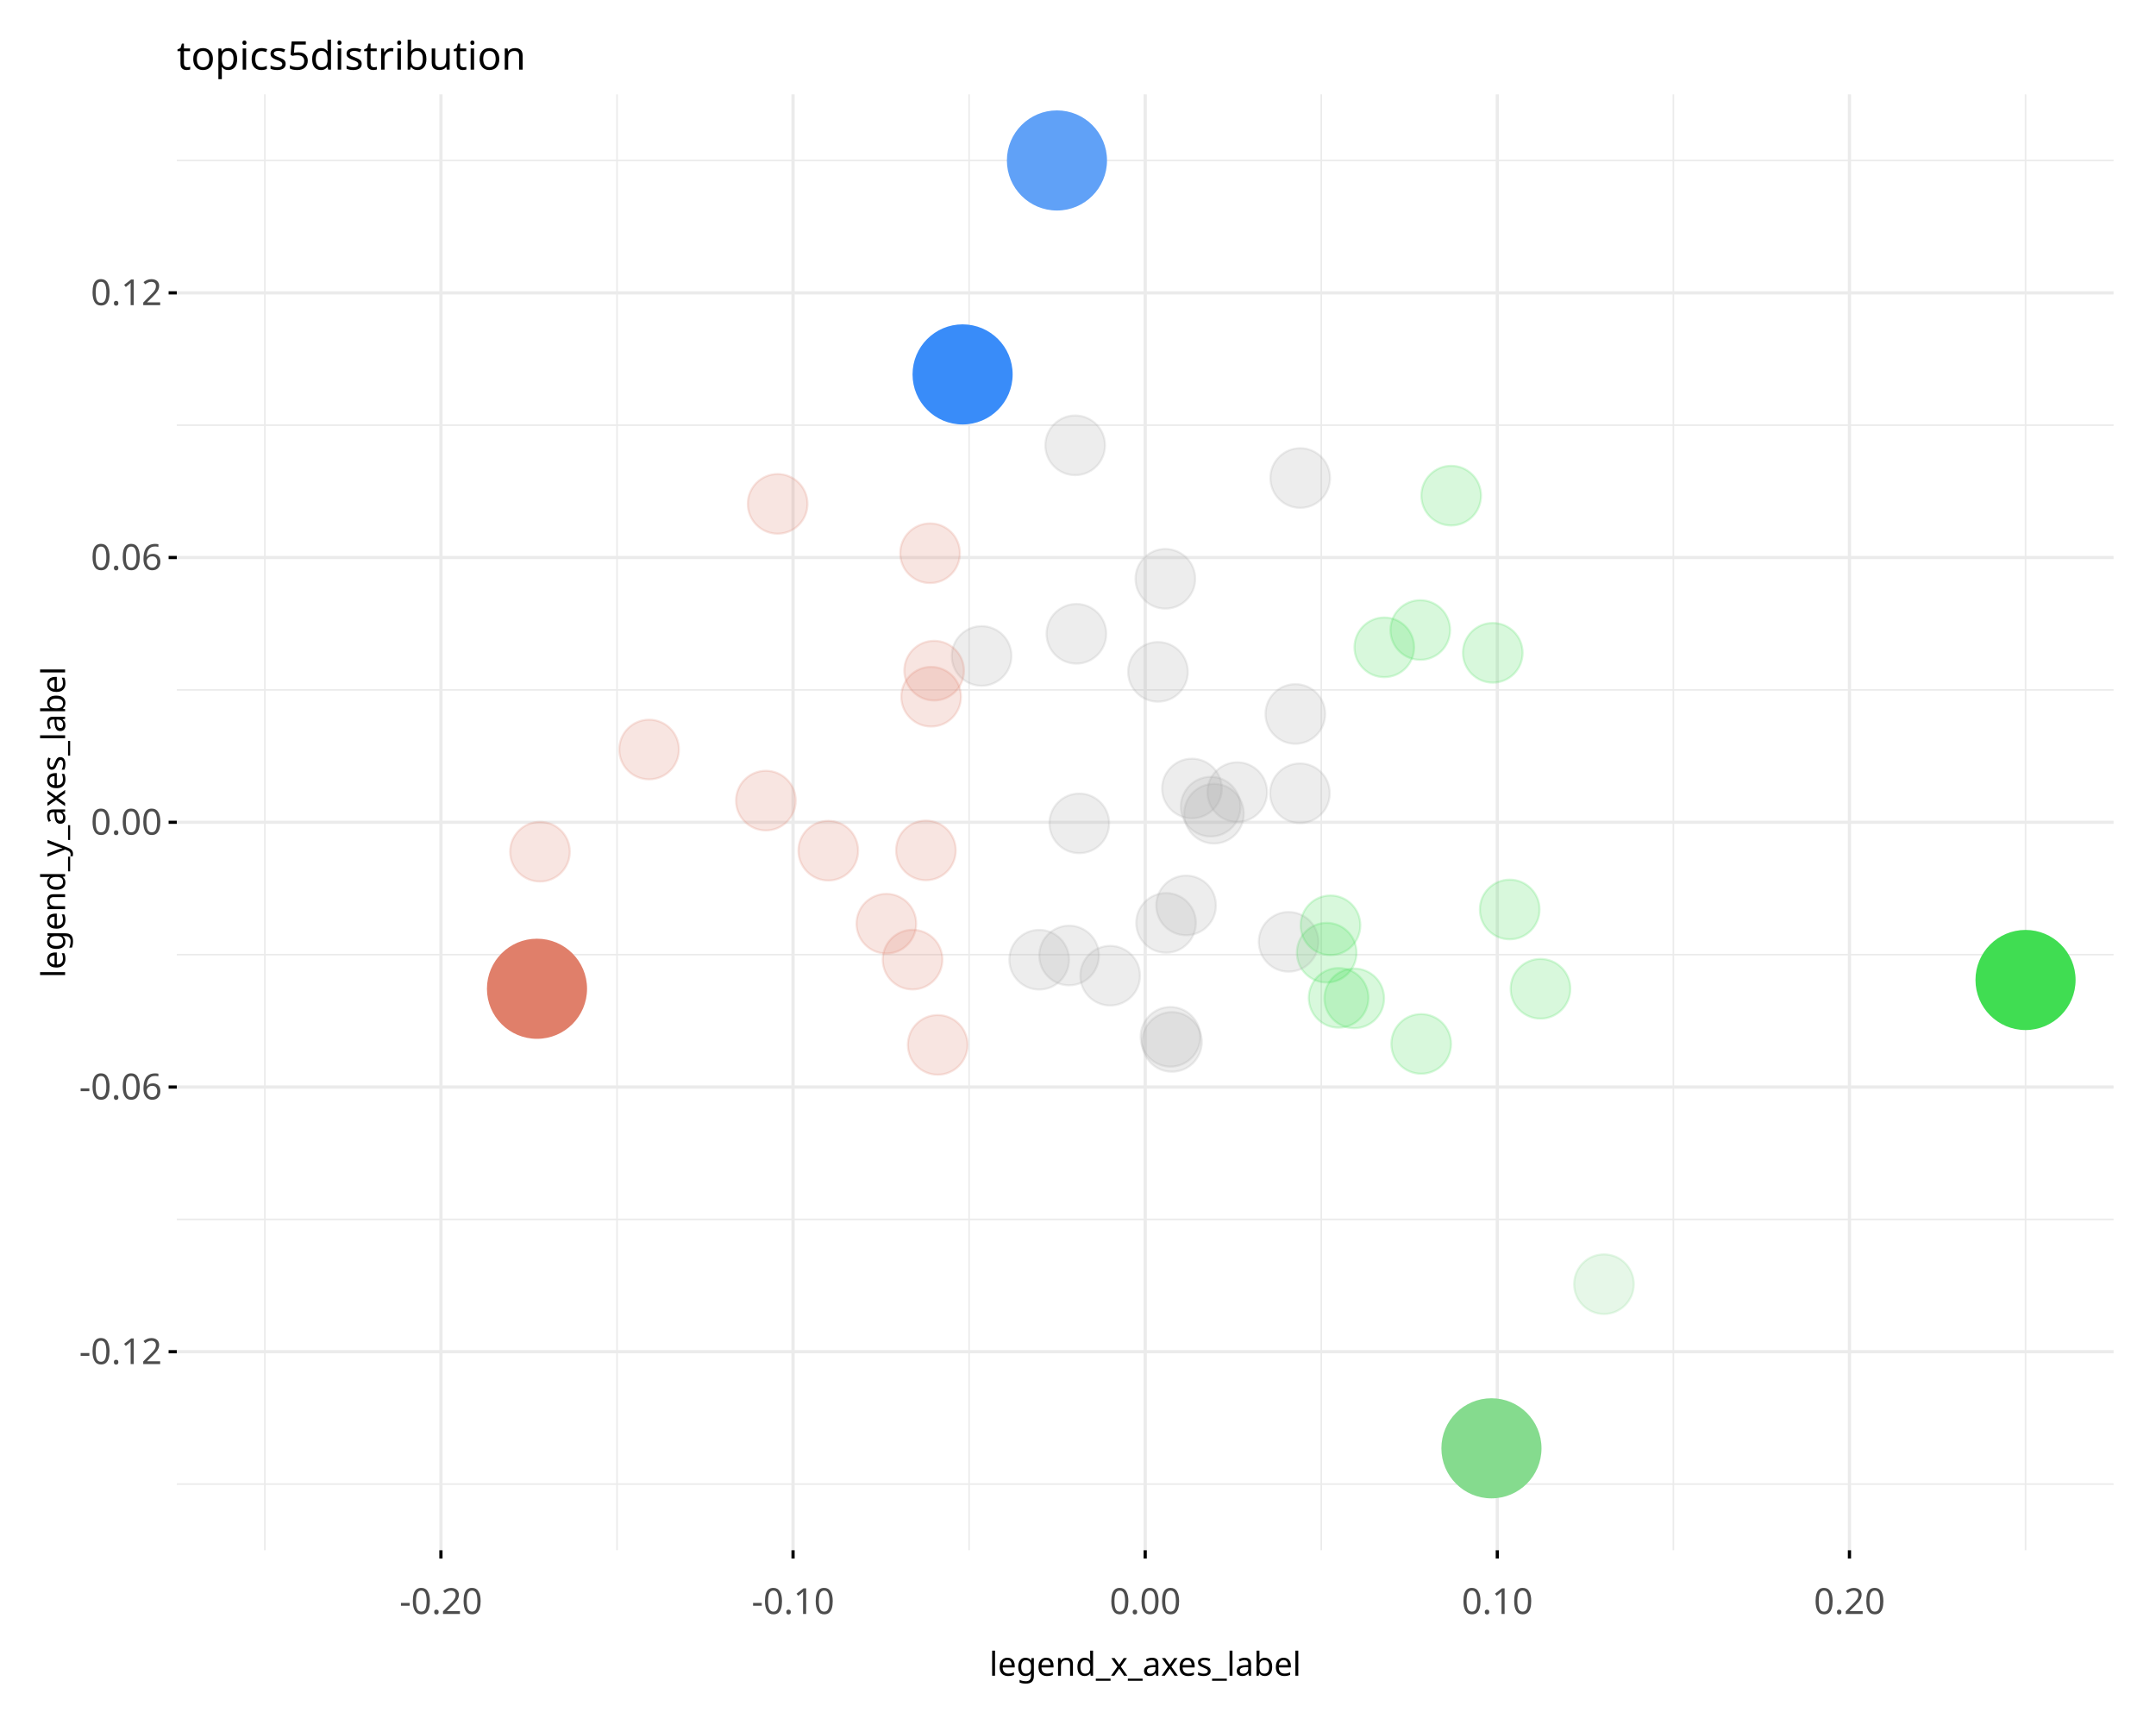
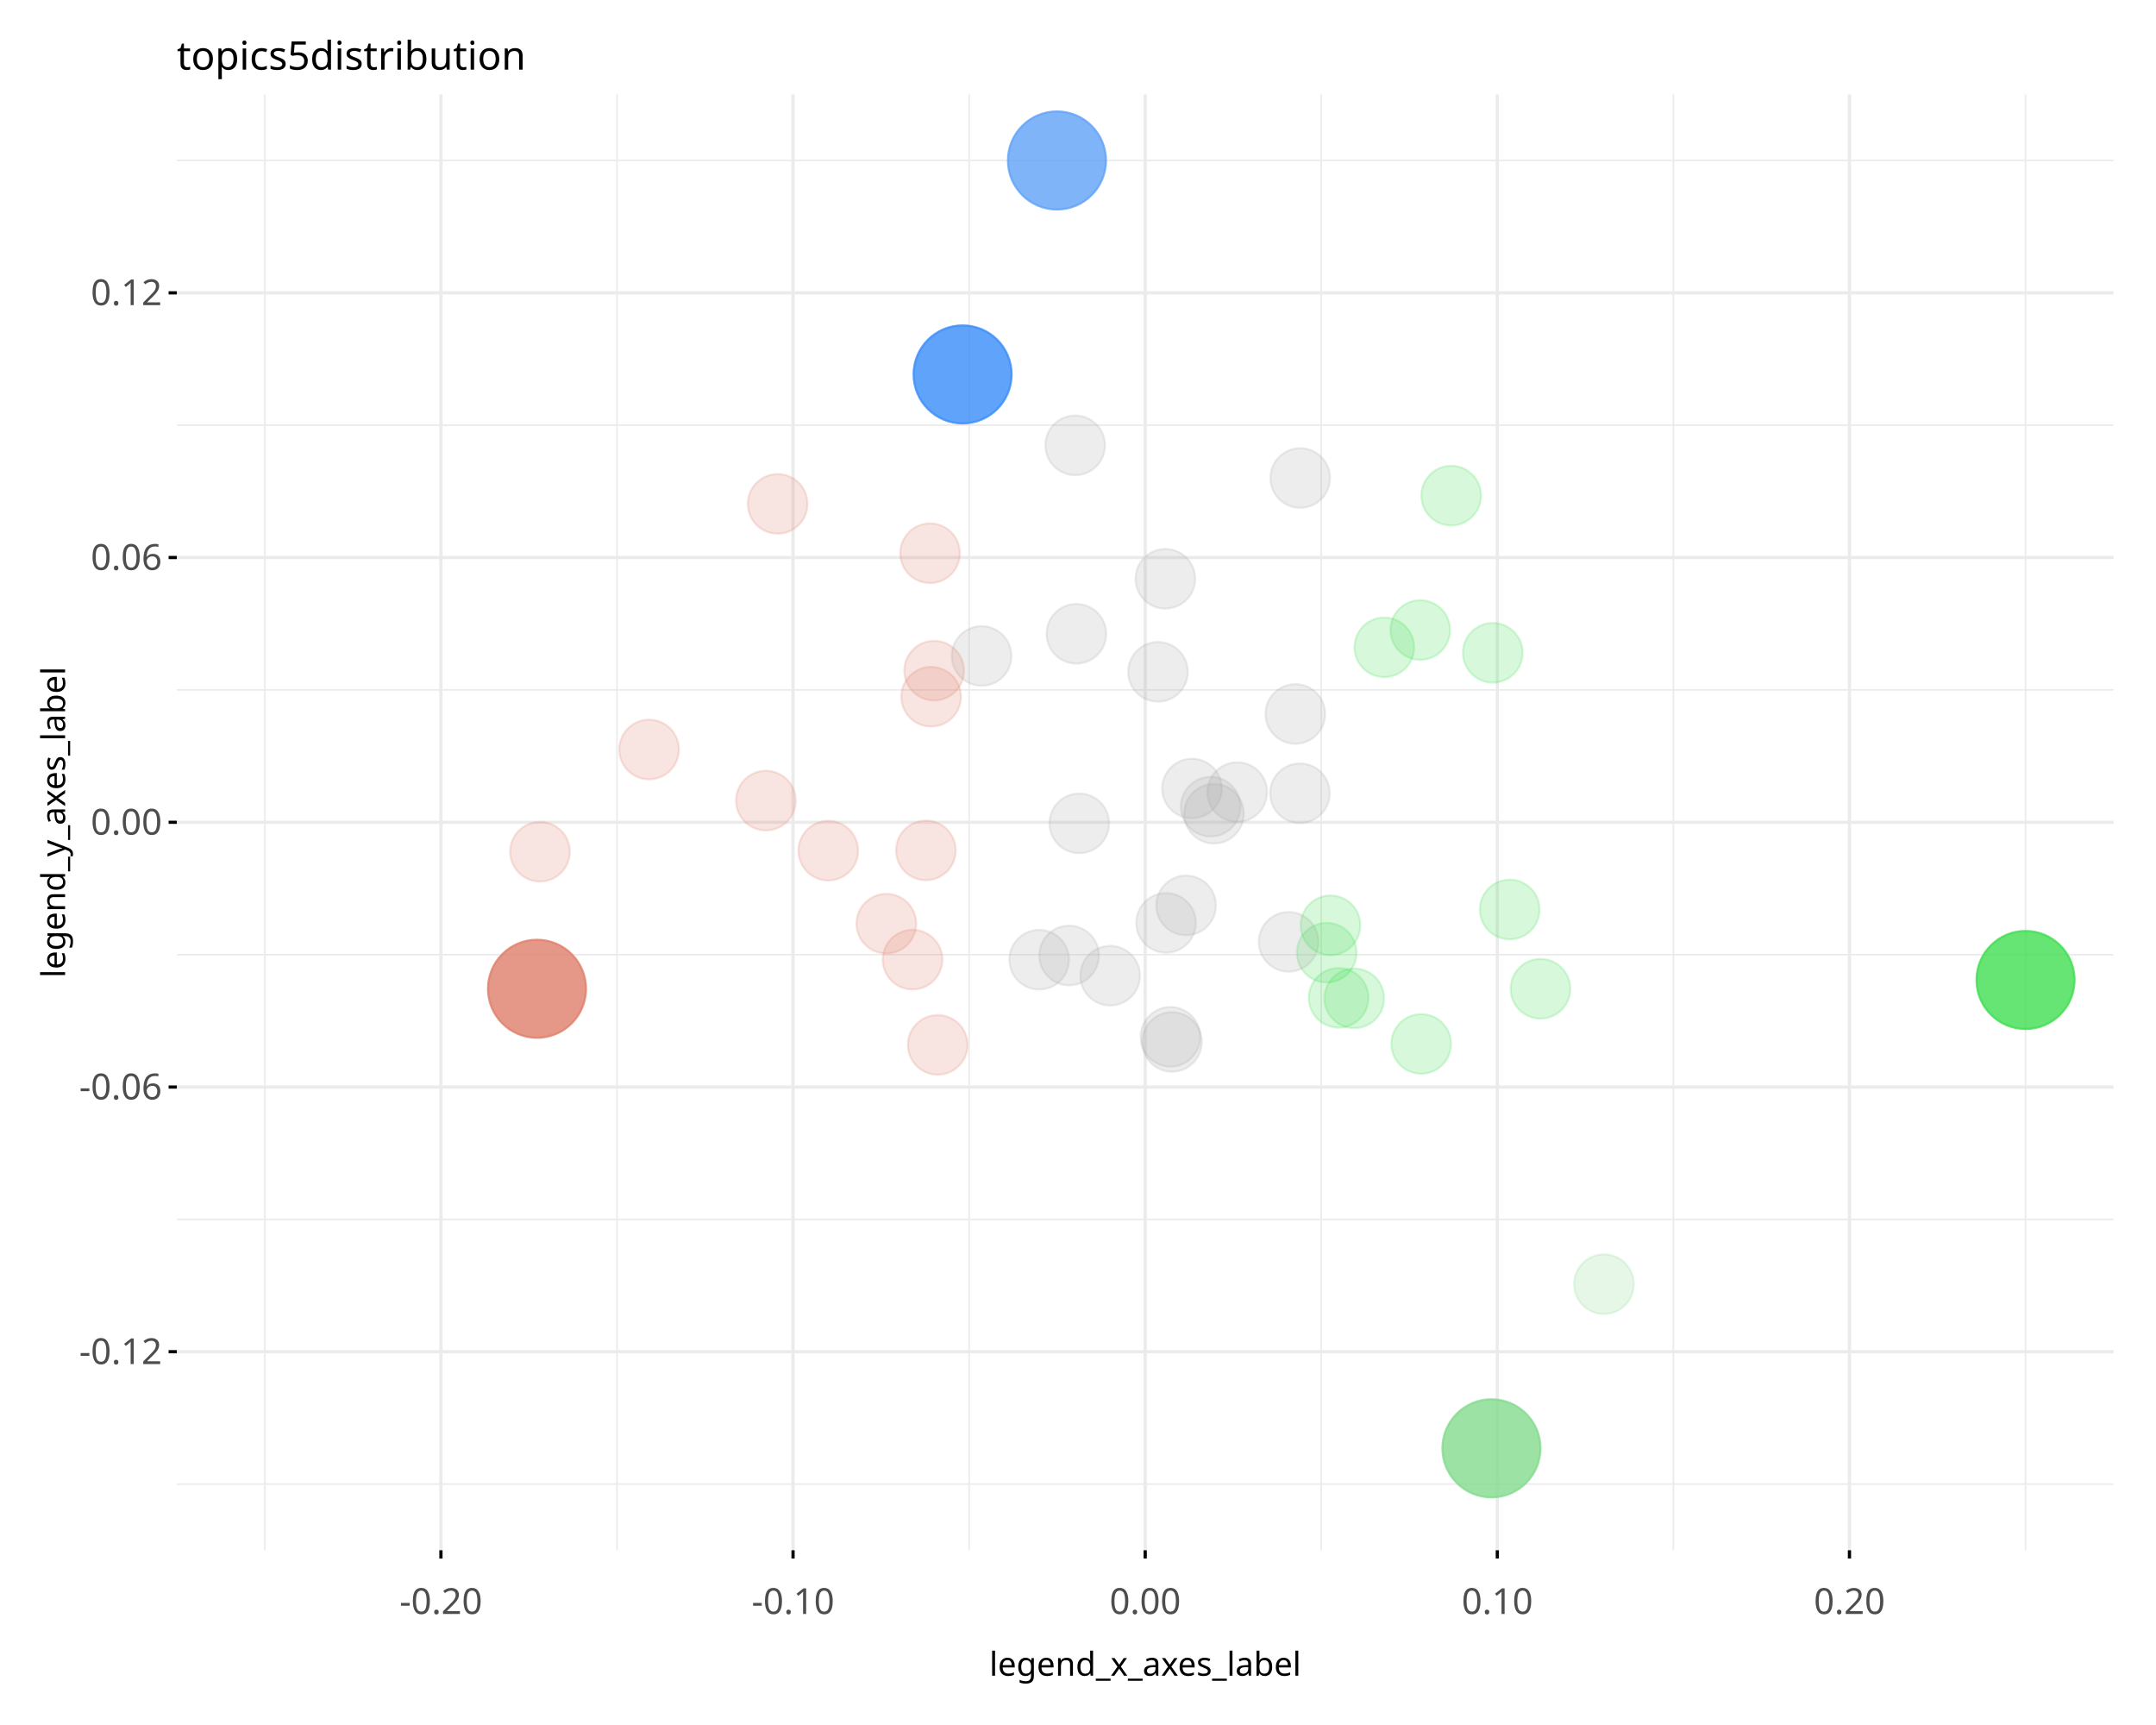
<svg xmlns="http://www.w3.org/2000/svg" class="svglite" data-engine-version="2.0" width="720.00pt" height="576.00pt" viewBox="0 0 720.00 576.00">
  <defs>
    <style type="text/css">
    .svglite line, .svglite polyline, .svglite polygon, .svglite path, .svglite rect, .svglite circle {
      fill: none;
      stroke: #000000;
      stroke-linecap: round;
      stroke-linejoin: round;
      stroke-miterlimit: 10.00;
    }
  </style>
  </defs>
  <rect width="100%" height="100%" style="stroke: none; fill: #FFFFFF;" />
  <defs>
    <clipPath id="cpMC4wMHw3MjAuMDB8MC4wMHw1NzYuMDA=">
      <rect x="0.00" y="0.00" width="720.00" height="576.00" />
    </clipPath>
  </defs>
  <g clip-path="url(#cpMC4wMHw3MjAuMDB8MC4wMHw1NzYuMDA=)">
    <polyline points="59.05,495.56 705.83,495.56 " style="stroke-width: 0.53; stroke: #EBEBEB; stroke-linecap: butt;" />
    <polyline points="59.05,407.17 705.83,407.17 " style="stroke-width: 0.53; stroke: #EBEBEB; stroke-linecap: butt;" />
    <polyline points="59.05,318.77 705.83,318.77 " style="stroke-width: 0.53; stroke: #EBEBEB; stroke-linecap: butt;" />
    <polyline points="59.05,230.37 705.83,230.37 " style="stroke-width: 0.53; stroke: #EBEBEB; stroke-linecap: butt;" />
    <polyline points="59.05,141.97 705.83,141.97 " style="stroke-width: 0.53; stroke: #EBEBEB; stroke-linecap: butt;" />
    <polyline points="59.05,53.58 705.83,53.58 " style="stroke-width: 0.53; stroke: #EBEBEB; stroke-linecap: butt;" />
    <polyline points="88.45,517.66 88.45,31.48 " style="stroke-width: 0.53; stroke: #EBEBEB; stroke-linecap: butt;" />
    <polyline points="206.05,517.66 206.05,31.48 " style="stroke-width: 0.53; stroke: #EBEBEB; stroke-linecap: butt;" />
    <polyline points="323.64,517.66 323.64,31.48 " style="stroke-width: 0.53; stroke: #EBEBEB; stroke-linecap: butt;" />
    <polyline points="441.24,517.66 441.24,31.48 " style="stroke-width: 0.53; stroke: #EBEBEB; stroke-linecap: butt;" />
    <polyline points="558.83,517.66 558.83,31.48 " style="stroke-width: 0.53; stroke: #EBEBEB; stroke-linecap: butt;" />
    <polyline points="676.43,517.66 676.43,31.48 " style="stroke-width: 0.53; stroke: #EBEBEB; stroke-linecap: butt;" />
    <polyline points="59.05,451.36 705.83,451.36 " style="stroke-width: 1.07; stroke: #EBEBEB; stroke-linecap: butt;" />
    <polyline points="59.05,362.97 705.83,362.97 " style="stroke-width: 1.07; stroke: #EBEBEB; stroke-linecap: butt;" />
    <polyline points="59.05,274.57 705.83,274.57 " style="stroke-width: 1.07; stroke: #EBEBEB; stroke-linecap: butt;" />
    <polyline points="59.05,186.17 705.83,186.17 " style="stroke-width: 1.07; stroke: #EBEBEB; stroke-linecap: butt;" />
    <polyline points="59.05,97.78 705.83,97.78 " style="stroke-width: 1.07; stroke: #EBEBEB; stroke-linecap: butt;" />
    <polyline points="147.25,517.66 147.25,31.48 " style="stroke-width: 1.07; stroke: #EBEBEB; stroke-linecap: butt;" />
    <polyline points="264.84,517.66 264.84,31.48 " style="stroke-width: 1.07; stroke: #EBEBEB; stroke-linecap: butt;" />
    <polyline points="382.44,517.66 382.44,31.48 " style="stroke-width: 1.07; stroke: #EBEBEB; stroke-linecap: butt;" />
    <polyline points="500.03,517.66 500.03,31.48 " style="stroke-width: 1.07; stroke: #EBEBEB; stroke-linecap: butt;" />
    <polyline points="617.63,517.66 617.63,31.48 " style="stroke-width: 1.07; stroke: #EBEBEB; stroke-linecap: butt;" />
    <circle cx="413.18" cy="264.50" r="9.96" style="stroke-width: 0.71; stroke: #A9A9A9; stroke-opacity: 0.20; fill: #A9A9A9; fill-opacity: 0.20;" />
    <circle cx="389.17" cy="193.27" r="9.96" style="stroke-width: 0.71; stroke: #A9A9A9; stroke-opacity: 0.20; fill: #A9A9A9; fill-opacity: 0.20;" />
    <circle cx="310.95" cy="232.64" r="9.96" style="stroke-width: 0.71; stroke: #E07F6A; stroke-opacity: 0.20; fill: #E07F6A; fill-opacity: 0.20;" />
    <circle cx="310.60" cy="184.73" r="9.96" style="stroke-width: 0.71; stroke: #E07F6A; stroke-opacity: 0.20; fill: #E07F6A; fill-opacity: 0.20;" />
    <circle cx="474.30" cy="210.37" r="9.96" style="stroke-width: 0.71; stroke: #40DD52; stroke-opacity: 0.20; fill: #40DD52; fill-opacity: 0.20;" />
    <circle cx="462.29" cy="216.15" r="9.96" style="stroke-width: 0.71; stroke: #40DD52; stroke-opacity: 0.20; fill: #40DD52; fill-opacity: 0.20;" />
    <circle cx="327.81" cy="219.03" r="9.96" style="stroke-width: 0.71; stroke: #A9A9A9; stroke-opacity: 0.20; fill: #A9A9A9; fill-opacity: 0.20;" />
    <circle cx="357.03" cy="319.05" r="9.96" style="stroke-width: 0.71; stroke: #A9A9A9; stroke-opacity: 0.20; fill: #A9A9A9; fill-opacity: 0.20;" />
    <circle cx="443.05" cy="318.11" r="9.96" style="stroke-width: 0.71; stroke: #40DD52; stroke-opacity: 0.20; fill: #40DD52; fill-opacity: 0.20;" />
    <circle cx="347.04" cy="320.46" r="9.96" style="stroke-width: 0.71; stroke: #A9A9A9; stroke-opacity: 0.20; fill: #A9A9A9; fill-opacity: 0.20;" />
    <circle cx="430.34" cy="314.49" r="9.96" style="stroke-width: 0.71; stroke: #A9A9A9; stroke-opacity: 0.20; fill: #A9A9A9; fill-opacity: 0.20;" />
    <circle cx="386.71" cy="224.34" r="9.96" style="stroke-width: 0.71; stroke: #A9A9A9; stroke-opacity: 0.20; fill: #A9A9A9; fill-opacity: 0.20;" />
    <circle cx="444.32" cy="308.97" r="9.96" style="stroke-width: 0.71; stroke: #40DD52; stroke-opacity: 0.20; fill: #40DD52; fill-opacity: 0.20;" />
    <circle cx="255.77" cy="267.33" r="9.96" style="stroke-width: 0.71; stroke: #E07F6A; stroke-opacity: 0.20; fill: #E07F6A; fill-opacity: 0.20;" />
    <circle cx="498.52" cy="217.98" r="9.96" style="stroke-width: 0.71; stroke: #40DD52; stroke-opacity: 0.20; fill: #40DD52; fill-opacity: 0.20;" />
    <circle cx="434.12" cy="264.88" r="9.96" style="stroke-width: 0.71; stroke: #A9A9A9; stroke-opacity: 0.20; fill: #A9A9A9; fill-opacity: 0.20;" />
    <circle cx="360.43" cy="274.93" r="9.96" style="stroke-width: 0.71; stroke: #A9A9A9; stroke-opacity: 0.20; fill: #A9A9A9; fill-opacity: 0.20;" />
    <circle cx="296.00" cy="308.43" r="9.96" style="stroke-width: 0.71; stroke: #E07F6A; stroke-opacity: 0.20; fill: #E07F6A; fill-opacity: 0.20;" />
    <circle cx="405.41" cy="271.70" r="9.96" style="stroke-width: 0.71; stroke: #A9A9A9; stroke-opacity: 0.20; fill: #A9A9A9; fill-opacity: 0.20;" />
    <circle cx="535.65" cy="428.80" r="9.96" style="stroke-width: 0.71; stroke: #85DB8E; stroke-opacity: 0.20; fill: #85DB8E; fill-opacity: 0.20;" />
    <circle cx="484.63" cy="165.50" r="9.96" style="stroke-width: 0.71; stroke: #40DD52; stroke-opacity: 0.20; fill: #40DD52; fill-opacity: 0.20;" />
    <circle cx="313.15" cy="348.90" r="9.96" style="stroke-width: 0.71; stroke: #E07F6A; stroke-opacity: 0.20; fill: #E07F6A; fill-opacity: 0.20;" />
    <circle cx="276.61" cy="284.05" r="9.96" style="stroke-width: 0.71; stroke: #E07F6A; stroke-opacity: 0.20; fill: #E07F6A; fill-opacity: 0.20;" />
    <circle cx="311.96" cy="223.94" r="9.96" style="stroke-width: 0.71; stroke: #E07F6A; stroke-opacity: 0.20; fill: #E07F6A; fill-opacity: 0.20;" />
    <circle cx="404.31" cy="269.35" r="9.96" style="stroke-width: 0.71; stroke: #A9A9A9; stroke-opacity: 0.20; fill: #A9A9A9; fill-opacity: 0.20;" />
    <circle cx="304.75" cy="320.43" r="9.96" style="stroke-width: 0.71; stroke: #E07F6A; stroke-opacity: 0.20; fill: #E07F6A; fill-opacity: 0.20;" />
    <circle cx="216.76" cy="250.27" r="9.96" style="stroke-width: 0.71; stroke: #E07F6A; stroke-opacity: 0.20; fill: #E07F6A; fill-opacity: 0.20;" />
    <circle cx="504.17" cy="303.69" r="9.96" style="stroke-width: 0.71; stroke: #40DD52; stroke-opacity: 0.20; fill: #40DD52; fill-opacity: 0.20;" />
    <circle cx="434.21" cy="159.62" r="9.96" style="stroke-width: 0.71; stroke: #A9A9A9; stroke-opacity: 0.20; fill: #A9A9A9; fill-opacity: 0.20;" />
    <circle cx="259.70" cy="168.25" r="9.96" style="stroke-width: 0.71; stroke: #E07F6A; stroke-opacity: 0.20; fill: #E07F6A; fill-opacity: 0.20;" />
    <circle cx="389.41" cy="308.16" r="9.96" style="stroke-width: 0.71; stroke: #A9A9A9; stroke-opacity: 0.20; fill: #A9A9A9; fill-opacity: 0.20;" />
    <circle cx="370.74" cy="325.79" r="9.96" style="stroke-width: 0.71; stroke: #A9A9A9; stroke-opacity: 0.20; fill: #A9A9A9; fill-opacity: 0.20;" />
    <circle cx="452.26" cy="333.36" r="9.96" style="stroke-width: 0.71; stroke: #40DD52; stroke-opacity: 0.20; fill: #40DD52; fill-opacity: 0.20;" />
    <circle cx="432.58" cy="238.40" r="9.96" style="stroke-width: 0.71; stroke: #A9A9A9; stroke-opacity: 0.20; fill: #A9A9A9; fill-opacity: 0.20;" />
    <circle cx="514.45" cy="330.17" r="9.96" style="stroke-width: 0.71; stroke: #40DD52; stroke-opacity: 0.20; fill: #40DD52; fill-opacity: 0.20;" />
    <circle cx="398.06" cy="263.29" r="9.96" style="stroke-width: 0.71; stroke: #A9A9A9; stroke-opacity: 0.20; fill: #A9A9A9; fill-opacity: 0.20;" />
    <circle cx="447.03" cy="333.19" r="9.96" style="stroke-width: 0.71; stroke: #40DD52; stroke-opacity: 0.20; fill: #40DD52; fill-opacity: 0.20;" />
    <circle cx="180.33" cy="284.39" r="9.96" style="stroke-width: 0.71; stroke: #E07F6A; stroke-opacity: 0.20; fill: #E07F6A; fill-opacity: 0.20;" />
    <circle cx="474.61" cy="348.58" r="9.96" style="stroke-width: 0.71; stroke: #40DD52; stroke-opacity: 0.20; fill: #40DD52; fill-opacity: 0.20;" />
    <circle cx="390.88" cy="346.21" r="9.96" style="stroke-width: 0.71; stroke: #A9A9A9; stroke-opacity: 0.20; fill: #A9A9A9; fill-opacity: 0.20;" />
    <circle cx="359.06" cy="148.70" r="9.96" style="stroke-width: 0.71; stroke: #A9A9A9; stroke-opacity: 0.20; fill: #A9A9A9; fill-opacity: 0.20;" />
    <circle cx="309.21" cy="283.96" r="9.96" style="stroke-width: 0.71; stroke: #E07F6A; stroke-opacity: 0.20; fill: #E07F6A; fill-opacity: 0.20;" />
    <circle cx="391.38" cy="347.91" r="9.96" style="stroke-width: 0.71; stroke: #A9A9A9; stroke-opacity: 0.20; fill: #A9A9A9; fill-opacity: 0.20;" />
    <circle cx="359.46" cy="211.63" r="9.96" style="stroke-width: 0.71; stroke: #A9A9A9; stroke-opacity: 0.20; fill: #A9A9A9; fill-opacity: 0.20;" />
    <circle cx="396.10" cy="302.33" r="9.96" style="stroke-width: 0.71; stroke: #A9A9A9; stroke-opacity: 0.20; fill: #A9A9A9; fill-opacity: 0.20;" />
-     <circle cx="321.46" cy="125.02" r="16.36" style="stroke-width: 0.71; stroke: #398CF9; fill: #398CF9;" />
-     <circle cx="352.97" cy="53.58" r="16.36" style="stroke-width: 0.71; stroke: #60A1F7; fill: #60A1F7;" />
-     <circle cx="179.33" cy="330.16" r="16.36" style="stroke-width: 0.71; stroke: #E07F6A; fill: #E07F6A;" />
-     <circle cx="676.43" cy="327.23" r="16.36" style="stroke-width: 0.71; stroke: #40DD52; fill: #40DD52;" />
-     <circle cx="498.07" cy="483.61" r="16.36" style="stroke-width: 0.71; stroke: #85DB8E; fill: #85DB8E;" />
+     <circle cx="321.46" cy="125.02" r="16.36" style="stroke-width: 0.71; stroke: #398CF9; stroke-opacity: 0.80; fill: #398CF9; fill-opacity: 0.80;" />
+     <circle cx="352.97" cy="53.58" r="16.36" style="stroke-width: 0.71; stroke: #60A1F7; stroke-opacity: 0.80; fill: #60A1F7; fill-opacity: 0.80;" />
+     <circle cx="179.33" cy="330.16" r="16.36" style="stroke-width: 0.71; stroke: #E07F6A; stroke-opacity: 0.80; fill: #E07F6A; fill-opacity: 0.80;" />
+     <circle cx="676.43" cy="327.23" r="16.36" style="stroke-width: 0.71; stroke: #40DD52; stroke-opacity: 0.80; fill: #40DD52; fill-opacity: 0.80;" />
+     <circle cx="498.07" cy="483.61" r="16.36" style="stroke-width: 0.71; stroke: #85DB8E; stroke-opacity: 0.80; fill: #85DB8E; fill-opacity: 0.80;" />
    <text x="54.12" y="455.49" text-anchor="end" style="font-size: 12.00px; fill: #4D4D4D; font-family: sans;" textLength="27.35px" lengthAdjust="spacingAndGlyphs">-0.12</text>
    <text x="54.12" y="367.10" text-anchor="end" style="font-size: 12.00px; fill: #4D4D4D; font-family: sans;" textLength="27.35px" lengthAdjust="spacingAndGlyphs">-0.06</text>
    <text x="54.12" y="278.70" text-anchor="end" style="font-size: 12.00px; fill: #4D4D4D; font-family: sans;" textLength="23.36px" lengthAdjust="spacingAndGlyphs">0.00</text>
    <text x="54.12" y="190.30" text-anchor="end" style="font-size: 12.00px; fill: #4D4D4D; font-family: sans;" textLength="23.36px" lengthAdjust="spacingAndGlyphs">0.06</text>
    <text x="54.12" y="101.90" text-anchor="end" style="font-size: 12.00px; fill: #4D4D4D; font-family: sans;" textLength="23.36px" lengthAdjust="spacingAndGlyphs">0.12</text>
    <polyline points="56.31,451.36 59.05,451.36 " style="stroke-width: 1.07; stroke-linecap: butt;" />
    <polyline points="56.31,362.97 59.05,362.97 " style="stroke-width: 1.07; stroke-linecap: butt;" />
    <polyline points="56.31,274.57 59.05,274.57 " style="stroke-width: 1.07; stroke-linecap: butt;" />
    <polyline points="56.31,186.17 59.05,186.17 " style="stroke-width: 1.07; stroke-linecap: butt;" />
    <polyline points="56.31,97.78 59.05,97.78 " style="stroke-width: 1.07; stroke-linecap: butt;" />
    <polyline points="147.25,520.40 147.25,517.66 " style="stroke-width: 1.07; stroke-linecap: butt;" />
    <polyline points="264.84,520.40 264.84,517.66 " style="stroke-width: 1.07; stroke-linecap: butt;" />
    <polyline points="382.44,520.40 382.44,517.66 " style="stroke-width: 1.07; stroke-linecap: butt;" />
    <polyline points="500.03,520.40 500.03,517.66 " style="stroke-width: 1.07; stroke-linecap: butt;" />
    <polyline points="617.63,520.40 617.63,517.66 " style="stroke-width: 1.07; stroke-linecap: butt;" />
    <text x="147.25" y="538.92" text-anchor="middle" style="font-size: 12.00px; fill: #4D4D4D; font-family: sans;" textLength="27.35px" lengthAdjust="spacingAndGlyphs">-0.20</text>
    <text x="264.84" y="538.92" text-anchor="middle" style="font-size: 12.00px; fill: #4D4D4D; font-family: sans;" textLength="27.35px" lengthAdjust="spacingAndGlyphs">-0.10</text>
    <text x="382.44" y="538.92" text-anchor="middle" style="font-size: 12.00px; fill: #4D4D4D; font-family: sans;" textLength="23.36px" lengthAdjust="spacingAndGlyphs">0.00</text>
    <text x="500.03" y="538.92" text-anchor="middle" style="font-size: 12.00px; fill: #4D4D4D; font-family: sans;" textLength="23.36px" lengthAdjust="spacingAndGlyphs">0.10</text>
    <text x="617.63" y="538.92" text-anchor="middle" style="font-size: 12.00px; fill: #4D4D4D; font-family: sans;" textLength="23.36px" lengthAdjust="spacingAndGlyphs">0.20</text>
    <text x="382.44" y="559.54" text-anchor="middle" style="font-size: 11.00px; font-family: sans;" textLength="103.38px" lengthAdjust="spacingAndGlyphs">legend_x_axes_label</text>
    <text transform="translate(21.74,274.57) rotate(-90)" text-anchor="middle" style="font-size: 11.00px; font-family: sans;" textLength="103.38px" lengthAdjust="spacingAndGlyphs">legend_y_axes_label</text>
    <text x="59.05" y="23.26" style="font-size: 13.20px; font-family: sans;" textLength="105.67px" lengthAdjust="spacingAndGlyphs">topics5distribution</text>
  </g>
</svg>
